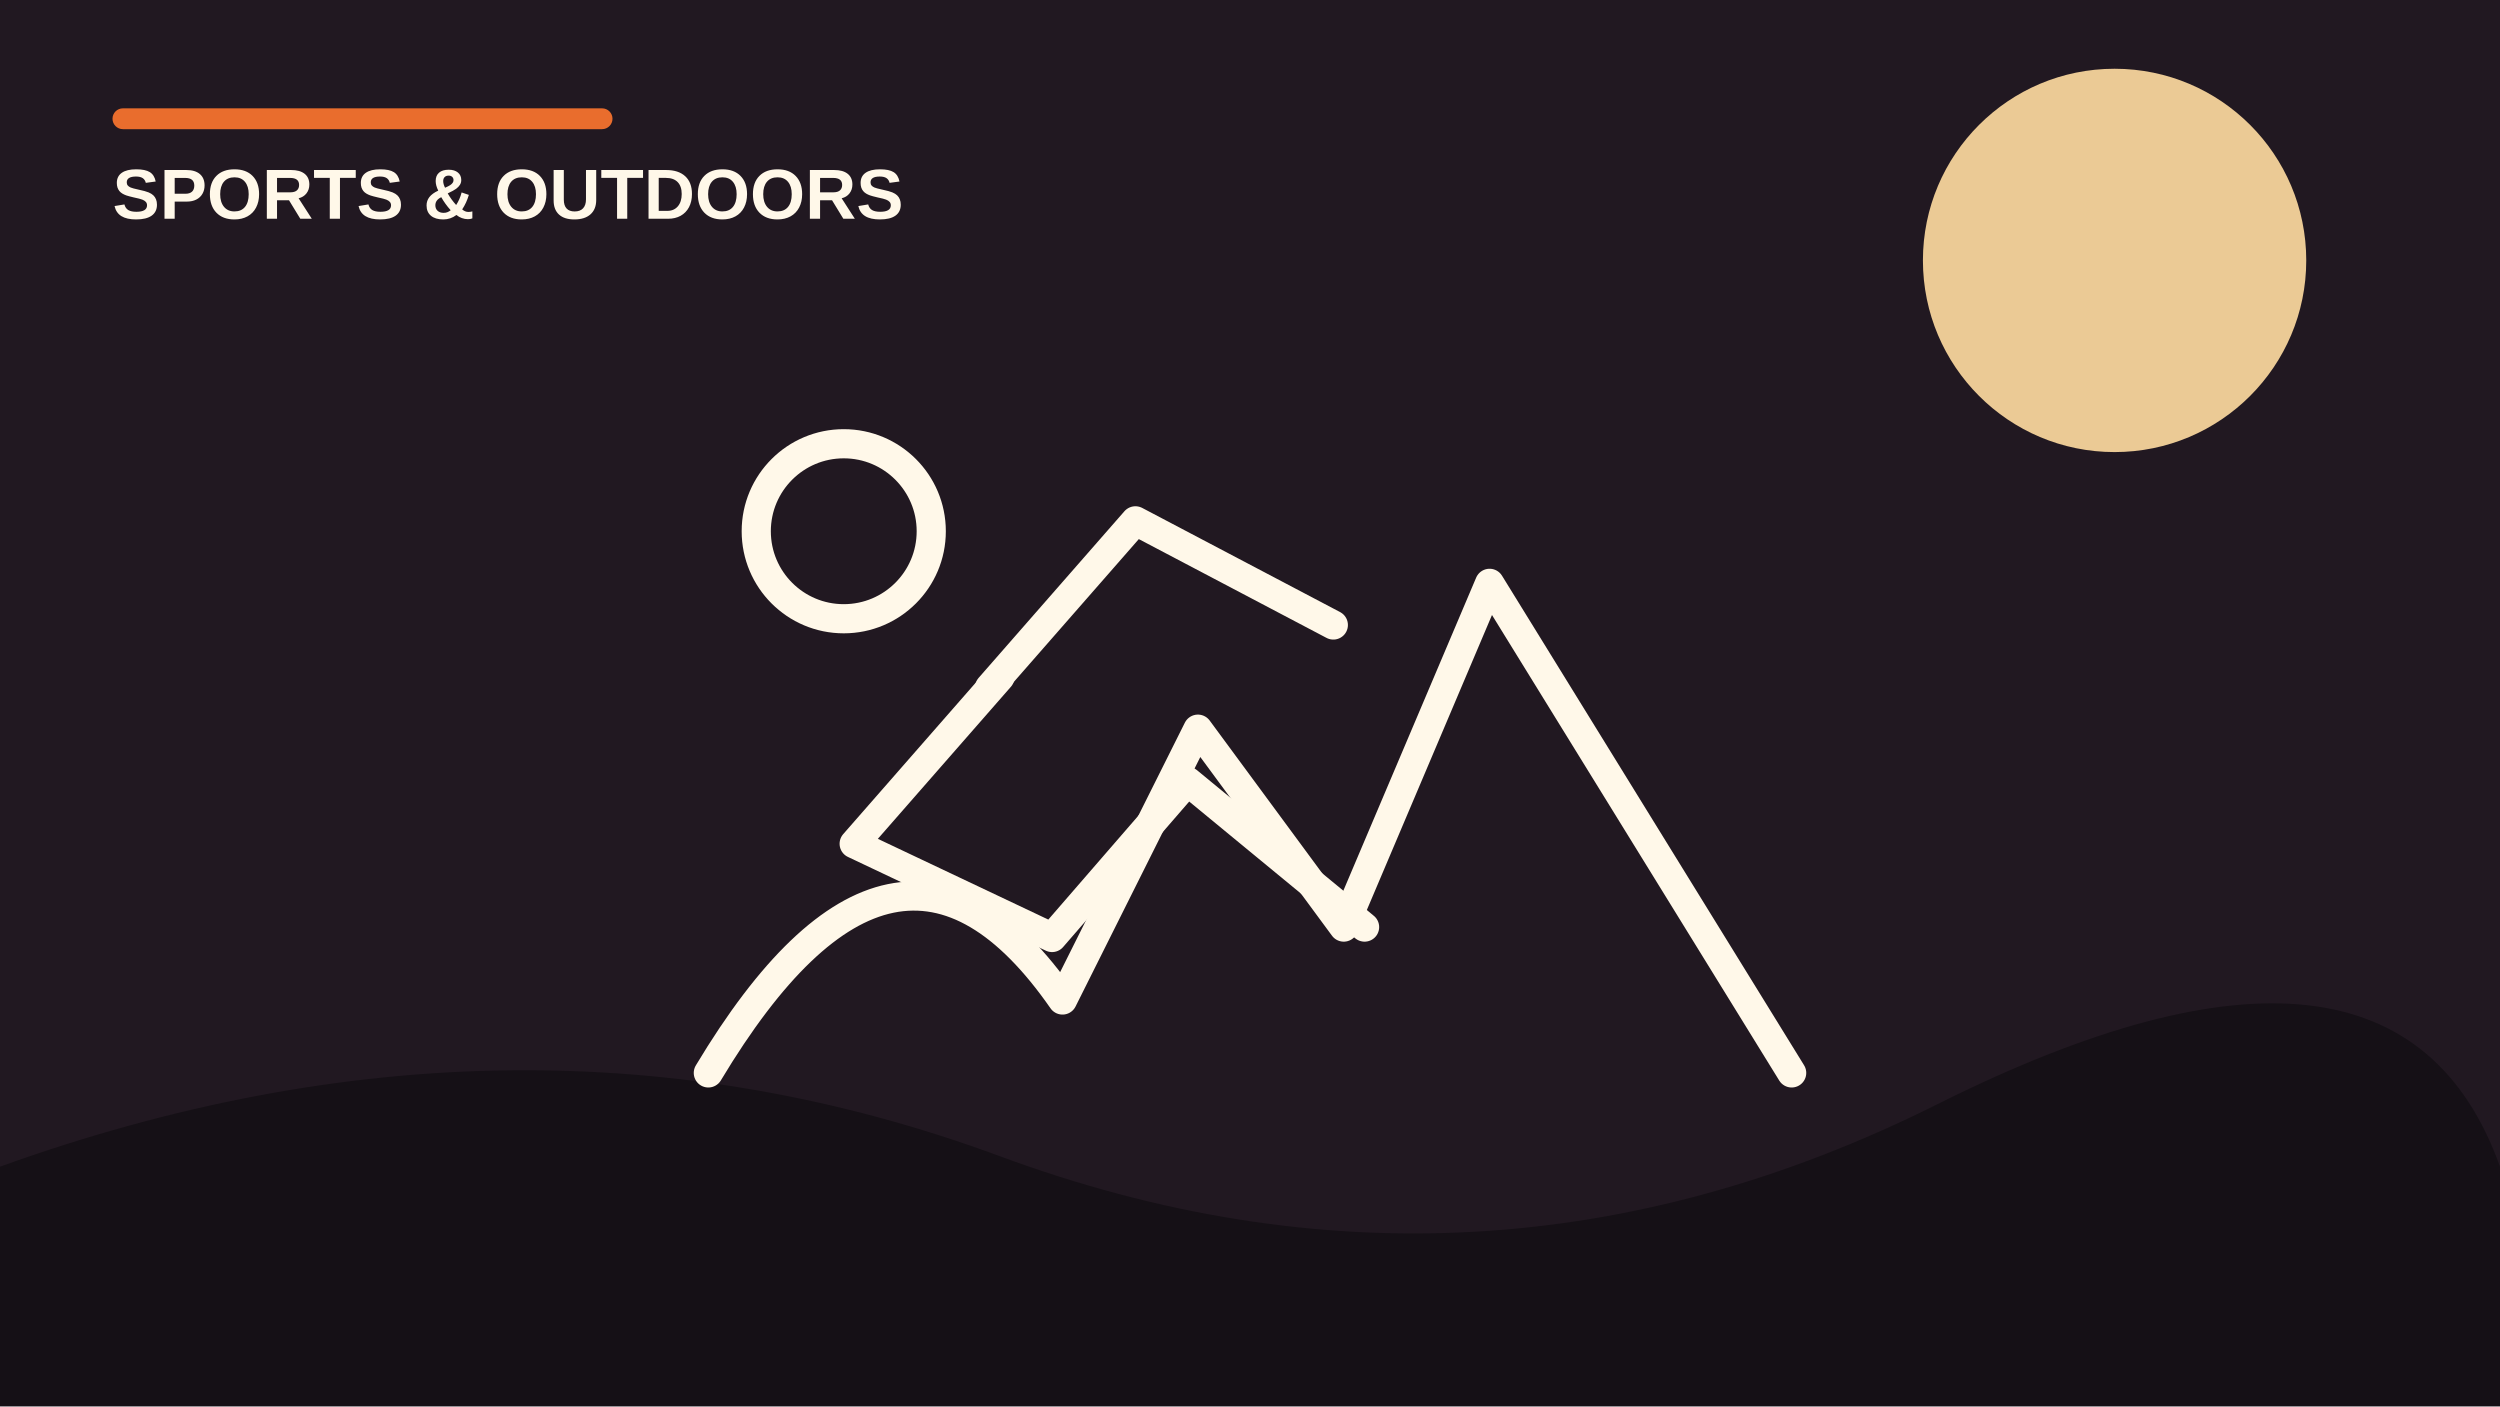
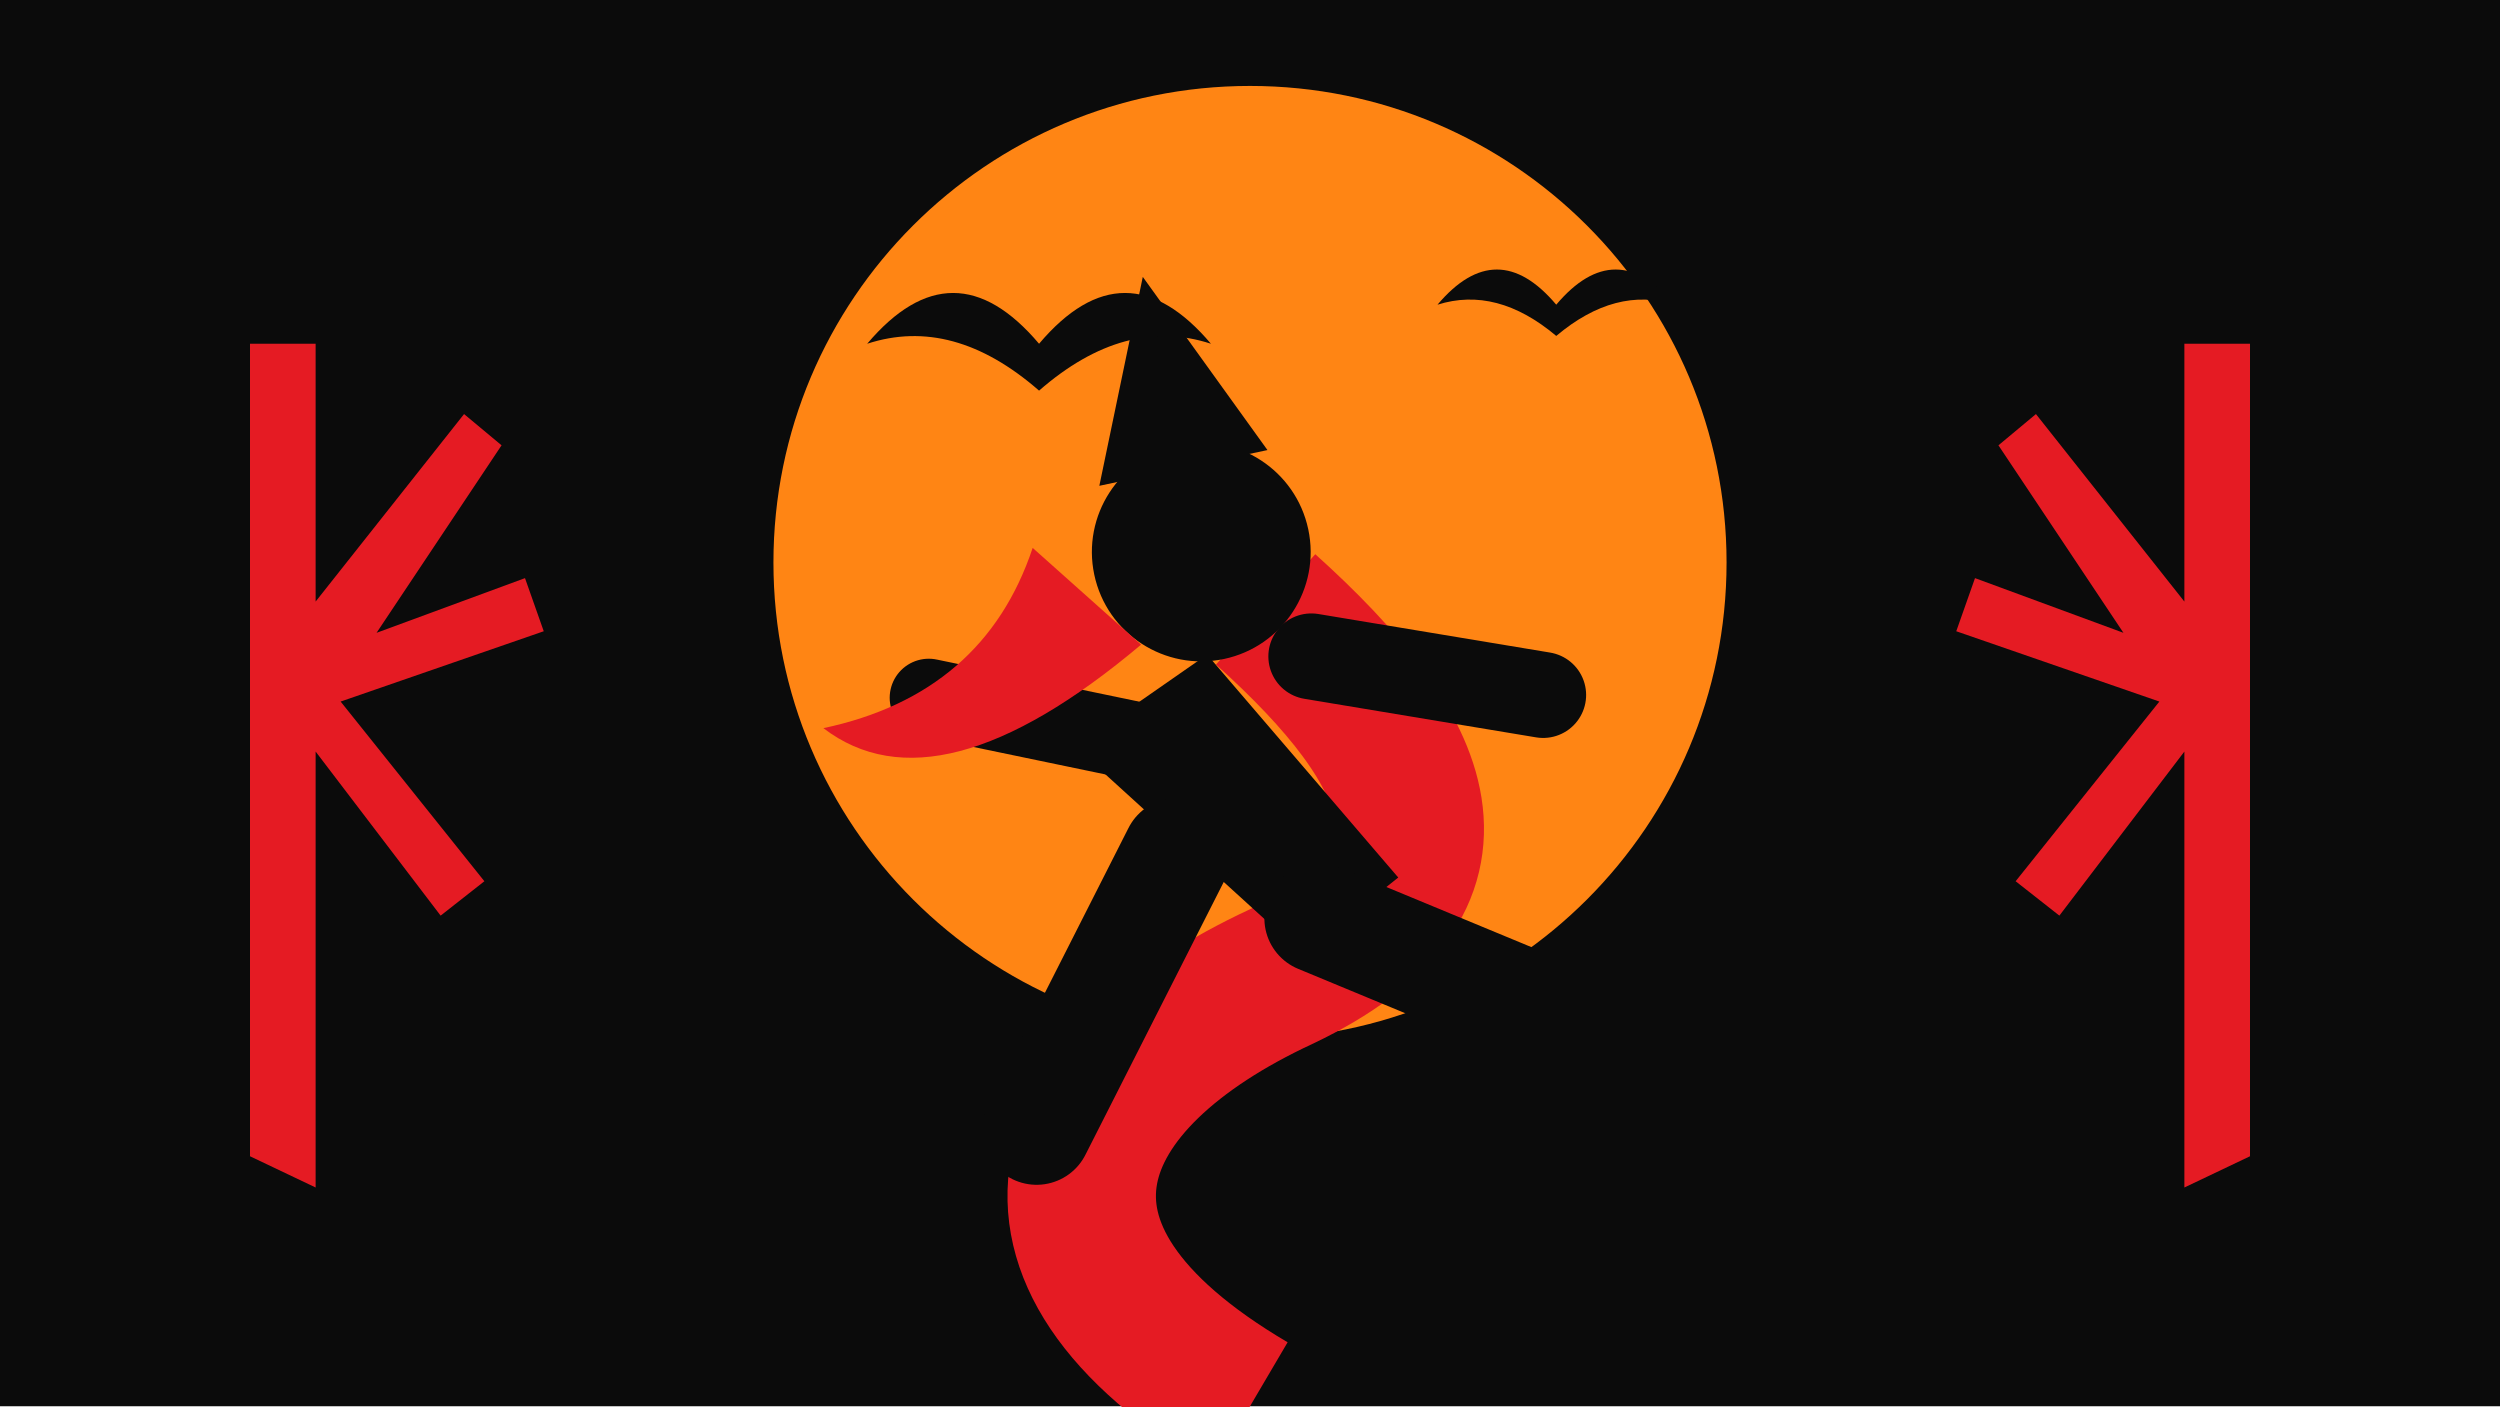
- <svg xmlns="http://www.w3.org/2000/svg" viewBox="0 0 1200 675" role="img" aria-label="Sports &amp; outdoors">
-   <rect width="1200" height="675" fill="#211821" />
-   <circle cx="1015" cy="125" r="92" fill="#f5d39a" opacity=".95" />
-   <path d="M0 560 Q250 470 480 555 T930 530 T1200 560 V675 H0Z" fill="#151016" />
-   <g stroke="#fff8e9" stroke-width="14" stroke-linecap="round" stroke-linejoin="round" fill="none">
-     <path d="M340 515q90-150 170-35l65-130 70 95 70-165 145 235" />
-     <circle cx="405" cy="255" r="42" />
-     <path d="M480 325l-70 80 95 45 65-75 85 70" />
-     <path d="M475 330l70-80 95 50" />
+ <svg xmlns="http://www.w3.org/2000/svg" viewBox="0 0 1600 900" role="img" aria-label="Active and outdoor events">
+   <rect width="1600" height="900" fill="#0b0b0b" />
+   <circle cx="800" cy="360" r="305" fill="#ff8514" />
+   <path d="M800 900c-170-100-120-210 20-275 130-62 90-145-10-235" fill="none" stroke="#e51b23" stroke-width="95" />
+   <g transform="translate(800 500) rotate(-12)">
+     <circle cx="0" cy="-150" r="70" fill="#0b0b0b" />
+     <path d="M-55-205 0-330l55 125Z" fill="#0b0b0b" />
+     <path d="M-10-85 80 80 10 115-105-45Z" fill="#0b0b0b" />
+     <path d="M55-70 195-15" stroke="#0b0b0b" stroke-width="55" stroke-linecap="round" />
+     <path d="M-55 35-180 190" stroke="#0b0b0b" stroke-width="70" stroke-linecap="round" />
+     <path d="M25 95 185 205" stroke="#0b0b0b" stroke-width="70" stroke-linecap="round" />
+     <path d="M-65-40-190-95" stroke="#0b0b0b" stroke-width="50" stroke-linecap="round" />
+     <path d="M-50-100q-150 80-210 10 105 0 155-85Z" fill="#e51b23" />
  </g>
-   <rect x="54" y="52" width="240" height="10" rx="5" fill="#e96d2d" />
-   <text x="54" y="105" fill="#fff8e9" font-family="Arial, sans-serif" font-size="34" font-weight="700">SPORTS &amp; OUTDOORS</text>
+   <path d="M160 740V220h42v165l95-120 24 20-80 120 95-35 12 34-130 45 92 115-28 22-80-105v279Z" fill="#e51b23" />
+   <path d="M1440 740V220h-42v165l-95-120-24 20 80 120-95-35-12 34 130 45-92 115 28 22 80-105v279Z" fill="#e51b23" />
+   <path d="M555 220q55-65 110 0 55-65 110 0-55-18-110 30-55-48-110-30Z" fill="#0b0b0b" />
+   <path d="M920 195q38-45 76 0 38-45 76 0-38-12-76 20-38-32-76-20Z" fill="#0b0b0b" />
</svg>
